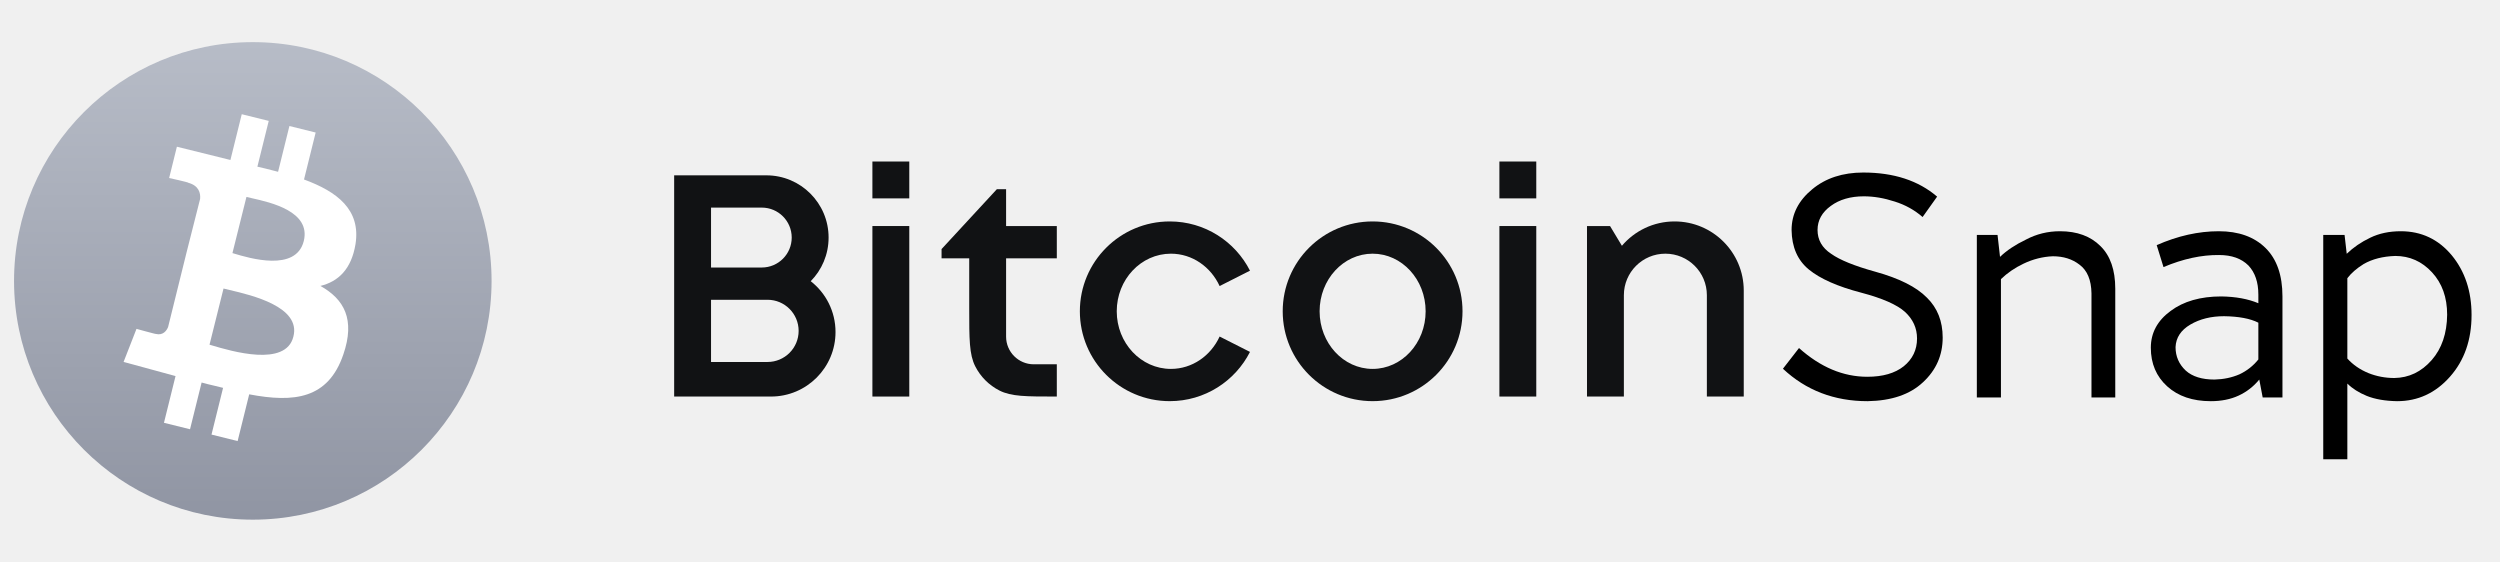
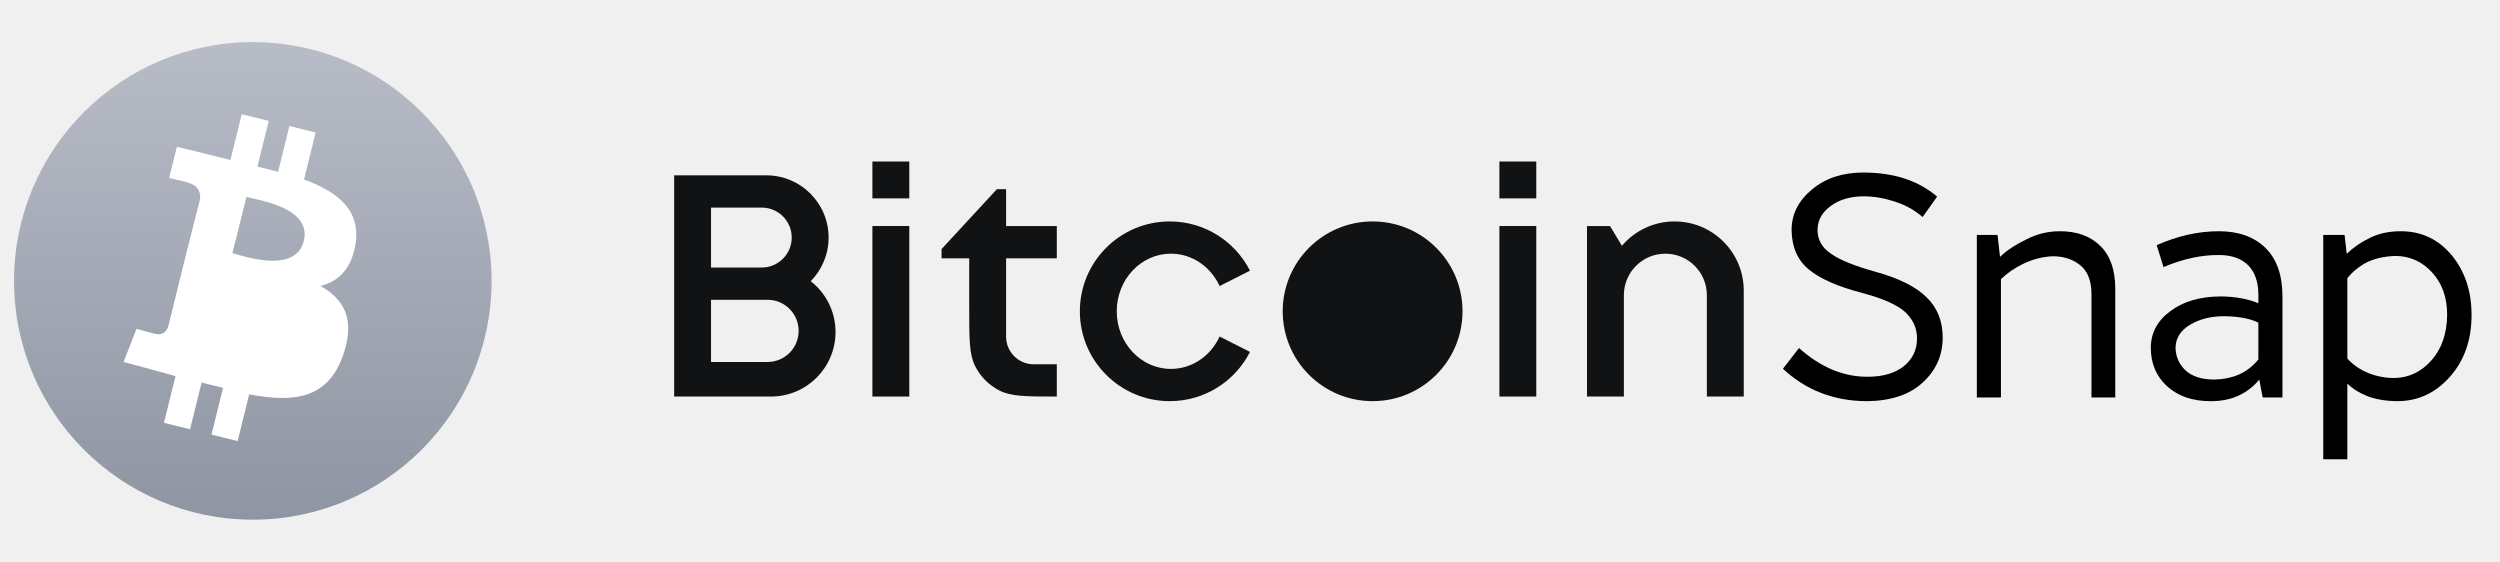
<svg xmlns="http://www.w3.org/2000/svg" width="178" height="40" viewBox="0 0 178 40" fill="none">
  <path d="M18 37C27.389 37 35 29.389 35 20C35 10.611 27.389 3 18 3C8.611 3 1 10.611 1 20C1 29.389 8.611 37 18 37Z" fill="url(#paint0_linear_804_3517)" />
-   <path fill-rule="evenodd" clip-rule="evenodd" d="M21.646 12.78C24.003 13.645 25.701 14.926 25.312 17.385C25.017 19.175 24.079 20.049 22.812 20.358C24.499 21.302 25.31 22.735 24.442 25.248C23.362 28.401 20.945 28.687 17.743 28.076L16.919 31.403L15.059 30.942L15.883 27.615C15.68 27.561 15.467 27.511 15.248 27.46C14.956 27.392 14.654 27.322 14.355 27.236L13.53 30.563L11.674 30.103L12.498 26.776L8.799 25.769L9.718 23.416C9.718 23.416 11.114 23.8 11.093 23.776C11.611 23.902 11.864 23.54 11.968 23.287L13.288 17.953L14.248 14.163C14.29 13.753 14.161 13.217 13.405 13.013C13.456 12.983 12.043 12.675 12.043 12.675L12.594 10.446L16.406 11.391L17.213 8.132L19.134 8.608L18.326 11.867C18.7 11.948 19.065 12.042 19.434 12.138L19.434 12.138C19.555 12.169 19.676 12.2 19.799 12.232L20.606 8.973L22.475 9.436L21.646 12.78ZM16.55 18.02C16.579 18.029 16.61 18.038 16.643 18.048C17.76 18.384 21.072 19.379 21.629 17.163C22.149 15.057 19.28 14.414 17.947 14.115C17.789 14.079 17.653 14.049 17.547 14.021L16.55 18.02ZM15.08 24.59C15.021 24.573 14.967 24.557 14.918 24.542L15.915 20.543C16.033 20.574 16.182 20.609 16.354 20.649C17.926 21.019 21.436 21.843 20.89 23.962C20.361 26.161 16.456 25 15.08 24.59Z" fill="white" />
+   <path fillRule="evenodd" clipRule="evenodd" d="M21.646 12.78C24.003 13.645 25.701 14.926 25.312 17.385C25.017 19.175 24.079 20.049 22.812 20.358C24.499 21.302 25.31 22.735 24.442 25.248C23.362 28.401 20.945 28.687 17.743 28.076L16.919 31.403L15.059 30.942L15.883 27.615C15.68 27.561 15.467 27.511 15.248 27.46C14.956 27.392 14.654 27.322 14.355 27.236L13.53 30.563L11.674 30.103L12.498 26.776L8.799 25.769L9.718 23.416C9.718 23.416 11.114 23.8 11.093 23.776C11.611 23.902 11.864 23.54 11.968 23.287L13.288 17.953L14.248 14.163C14.29 13.753 14.161 13.217 13.405 13.013C13.456 12.983 12.043 12.675 12.043 12.675L12.594 10.446L16.406 11.391L17.213 8.132L19.134 8.608L18.326 11.867C18.7 11.948 19.065 12.042 19.434 12.138L19.434 12.138C19.555 12.169 19.676 12.2 19.799 12.232L20.606 8.973L22.475 9.436L21.646 12.78ZM16.55 18.02C16.579 18.029 16.61 18.038 16.643 18.048C17.76 18.384 21.072 19.379 21.629 17.163C22.149 15.057 19.28 14.414 17.947 14.115C17.789 14.079 17.653 14.049 17.547 14.021L16.55 18.02ZM15.08 24.59C15.021 24.573 14.967 24.557 14.918 24.542L15.915 20.543C16.033 20.574 16.182 20.609 16.354 20.649C17.926 21.019 21.436 21.843 20.89 23.962C20.361 26.161 16.456 25 15.08 24.59Z" fill="white" />
  <path d="M64.741 11.5H62.115V14.125H64.741V11.5Z" fill="#111214" />
  <path d="M64.741 16.094H62.115V28.234H64.741V16.094Z" fill="#111214" />
-   <path fill-rule="evenodd" clip-rule="evenodd" d="M48 12.484H54.567C57.013 12.484 58.996 14.468 58.996 16.914C58.996 18.125 58.511 19.221 57.724 20.021C58.798 20.862 59.489 22.171 59.489 23.641C59.489 26.178 57.432 28.234 54.895 28.234H48V12.484ZM50.626 19.047H54.238C55.416 19.047 56.37 18.092 56.37 16.914C56.37 15.736 55.416 14.781 54.238 14.781H50.626V19.047ZM50.626 21.344V25.773H54.648C55.871 25.773 56.863 24.782 56.863 23.559C56.863 22.335 55.871 21.344 54.648 21.344H50.626Z" fill="#111214" />
+   <path fillRule="evenodd" clipRule="evenodd" d="M48 12.484H54.567C57.013 12.484 58.996 14.468 58.996 16.914C58.996 18.125 58.511 19.221 57.724 20.021C58.798 20.862 59.489 22.171 59.489 23.641C59.489 26.178 57.432 28.234 54.895 28.234H48V12.484ZM50.626 19.047H54.238C55.416 19.047 56.37 18.092 56.37 16.914C56.37 15.736 55.416 14.781 54.238 14.781H50.626V19.047ZM50.626 21.344V25.773H54.648C55.871 25.773 56.863 24.782 56.863 23.559C56.863 22.335 55.871 21.344 54.648 21.344H50.626Z" fill="#111214" />
  <path d="M106.757 11.5H109.383V14.125H106.757V11.5Z" fill="#111214" />
  <path d="M106.757 16.094H109.383V28.234H106.757V16.094Z" fill="#111214" />
  <path d="M70.978 13.469L67.039 17.734V18.391H69.008V21.934C69.008 24.14 69.008 25.242 69.438 26.084C69.815 26.825 70.418 27.428 71.159 27.805C72.002 28.234 73.039 28.234 75.245 28.234V25.938H73.603C72.516 25.938 71.634 25.056 71.634 23.969V18.391H75.245V16.094H71.634L71.634 13.469H70.978Z" fill="#111214" />
  <path d="M86.837 20.367L88.999 19.272C87.942 17.192 85.781 15.766 83.287 15.766C79.752 15.766 76.886 18.63 76.886 22.164C76.886 25.698 79.752 28.562 83.287 28.562C85.781 28.562 87.942 27.137 88.999 25.056L86.837 23.961C86.211 25.326 84.893 26.266 83.369 26.266C81.239 26.266 79.512 24.429 79.512 22.164C79.512 19.899 81.239 18.062 83.369 18.062C84.893 18.062 86.211 19.002 86.837 20.367Z" fill="#111214" />
-   <path fill-rule="evenodd" clip-rule="evenodd" d="M97.73 28.562C101.266 28.562 104.131 25.698 104.131 22.164C104.131 18.63 101.266 15.766 97.73 15.766C94.195 15.766 91.329 18.63 91.329 22.164C91.329 25.698 94.195 28.562 97.73 28.562ZM97.73 26.266C99.815 26.266 101.505 24.429 101.505 22.164C101.505 19.899 99.815 18.062 97.73 18.062C95.646 18.062 93.956 19.899 93.956 22.164C93.956 24.429 95.646 26.266 97.73 26.266Z" fill="#111214" />
+   <path fillRule="evenodd" clipRule="evenodd" d="M97.73 28.562C101.266 28.562 104.131 25.698 104.131 22.164C104.131 18.63 101.266 15.766 97.73 15.766C94.195 15.766 91.329 18.63 91.329 22.164C91.329 25.698 94.195 28.562 97.73 28.562ZM97.73 26.266C99.815 26.266 101.505 24.429 101.505 22.164C101.505 19.899 99.815 18.062 97.73 18.062C95.646 18.062 93.956 19.899 93.956 22.164C93.956 24.429 95.646 26.266 97.73 26.266Z" fill="#111214" />
  <path d="M119.231 15.766C117.728 15.766 116.383 16.439 115.48 17.5L114.635 16.094H112.994V28.234H115.62V21.017C115.62 19.385 116.943 18.062 118.574 18.062C120.206 18.062 121.529 19.385 121.529 21.017V28.234H124.155V20.689C124.155 17.97 121.95 15.766 119.231 15.766Z" fill="#111214" />
  <path d="M126.945 26.254L128.089 24.78C129.615 26.144 131.235 26.826 132.951 26.826C134.051 26.826 134.917 26.577 135.547 26.078C136.178 25.565 136.493 24.905 136.493 24.098C136.493 23.365 136.207 22.734 135.635 22.206C135.063 21.693 134.029 21.238 132.533 20.842C130.847 20.402 129.6 19.852 128.793 19.192C127.987 18.532 127.576 17.593 127.561 16.376C127.561 15.247 128.053 14.279 129.035 13.472C129.989 12.68 131.199 12.284 132.665 12.284C134.836 12.284 136.589 12.856 137.923 14L136.889 15.452C136.317 14.954 135.657 14.587 134.909 14.352C134.147 14.103 133.413 13.978 132.709 13.978C131.756 13.978 130.971 14.206 130.355 14.66C129.725 15.115 129.409 15.687 129.409 16.376C129.409 17.08 129.732 17.645 130.377 18.07C130.993 18.51 132.042 18.936 133.523 19.346C135.225 19.816 136.449 20.431 137.197 21.194C137.945 21.927 138.319 22.873 138.319 24.032C138.319 25.294 137.85 26.357 136.911 27.222C135.987 28.087 134.675 28.535 132.973 28.564C130.597 28.564 128.588 27.794 126.945 26.254Z" fill="black" />
  <path d="M146.669 16.464C147.887 16.464 148.847 16.816 149.551 17.52C150.255 18.209 150.607 19.221 150.607 20.556V28.3H148.913V20.886C148.899 19.933 148.613 19.251 148.055 18.84C147.542 18.444 146.911 18.246 146.163 18.246C145.445 18.276 144.748 18.451 144.073 18.774C143.457 19.067 142.922 19.434 142.467 19.874V28.3H140.751V16.728H142.225L142.401 18.29C142.871 17.835 143.487 17.425 144.249 17.058C144.997 16.662 145.804 16.464 146.669 16.464Z" fill="black" />
  <path d="M157.979 16.464C159.387 16.464 160.494 16.86 161.301 17.652C162.108 18.444 162.511 19.596 162.511 21.106V28.3H161.103L160.861 27.024C160.45 27.523 159.959 27.904 159.387 28.168C158.815 28.432 158.155 28.564 157.407 28.564C156.116 28.564 155.082 28.212 154.305 27.508C153.528 26.804 153.139 25.887 153.139 24.758C153.139 23.702 153.608 22.829 154.547 22.14C155.471 21.451 156.674 21.106 158.155 21.106C159.182 21.121 160.062 21.282 160.795 21.59C160.795 21.399 160.795 21.194 160.795 20.974C160.795 20.094 160.56 19.405 160.091 18.906C159.592 18.407 158.896 18.158 158.001 18.158C156.754 18.143 155.434 18.43 154.041 19.016L153.557 17.454C155.053 16.794 156.527 16.464 157.979 16.464ZM157.671 27.024C158.316 27.009 158.91 26.885 159.453 26.65C159.981 26.401 160.428 26.049 160.795 25.594V22.976C160.223 22.683 159.409 22.529 158.353 22.514C157.429 22.514 156.63 22.712 155.955 23.108C155.28 23.504 154.928 24.04 154.899 24.714C154.899 25.374 155.141 25.931 155.625 26.386C156.094 26.811 156.776 27.024 157.671 27.024Z" fill="black" />
  <path d="M170.937 16.464C172.404 16.464 173.614 17.036 174.567 18.18C175.506 19.324 175.975 20.739 175.975 22.426C175.975 24.201 175.462 25.668 174.435 26.826C173.409 27.985 172.155 28.564 170.673 28.564C169.823 28.549 169.104 28.425 168.517 28.19C167.945 27.956 167.483 27.662 167.131 27.31V32.7H165.415V16.728H166.933L167.087 18.07C167.557 17.616 168.114 17.234 168.759 16.926C169.39 16.618 170.116 16.464 170.937 16.464ZM170.475 26.914C171.517 26.899 172.404 26.474 173.137 25.638C173.856 24.817 174.223 23.739 174.237 22.404C174.237 21.172 173.878 20.168 173.159 19.39C172.441 18.613 171.568 18.224 170.541 18.224C169.661 18.253 168.913 18.444 168.297 18.796C167.799 19.104 167.41 19.442 167.131 19.808V25.528C167.527 25.968 168.026 26.313 168.627 26.562C169.214 26.797 169.83 26.914 170.475 26.914Z" fill="black" />
  <defs>
    <linearGradient id="paint0_linear_804_3517" x1="18" y1="3" x2="18" y2="37" gradientUnits="userSpaceOnUse">
      <stop stop-color="#B7BCC7" />
      <stop offset="1" stop-color="#9095A3" />
    </linearGradient>
  </defs>
</svg>
